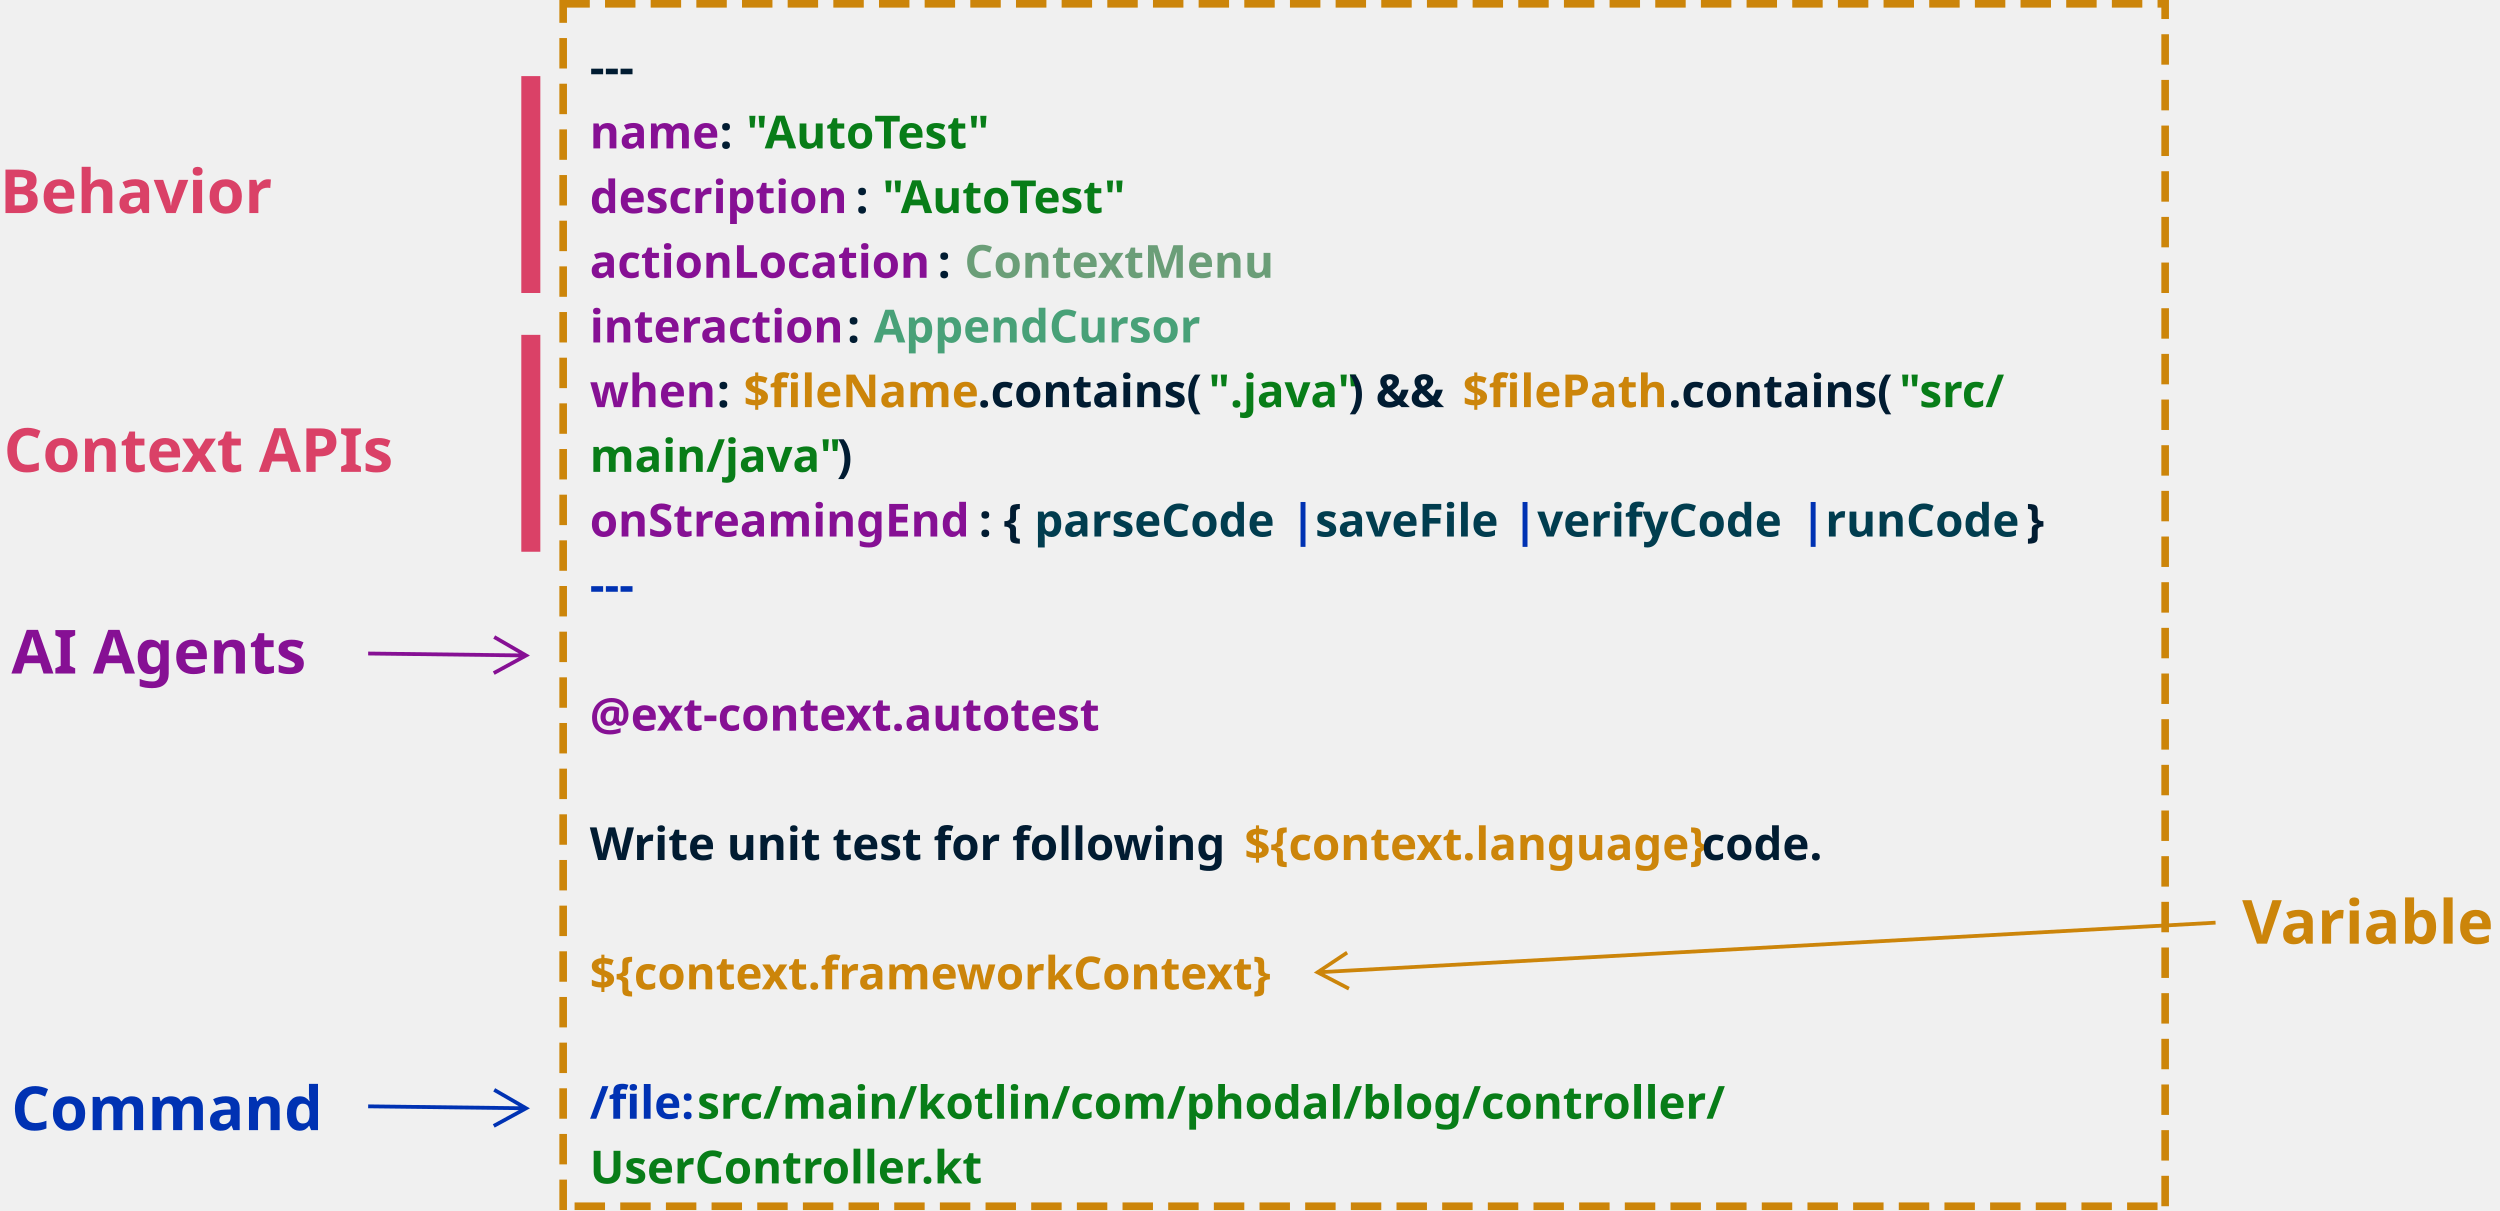
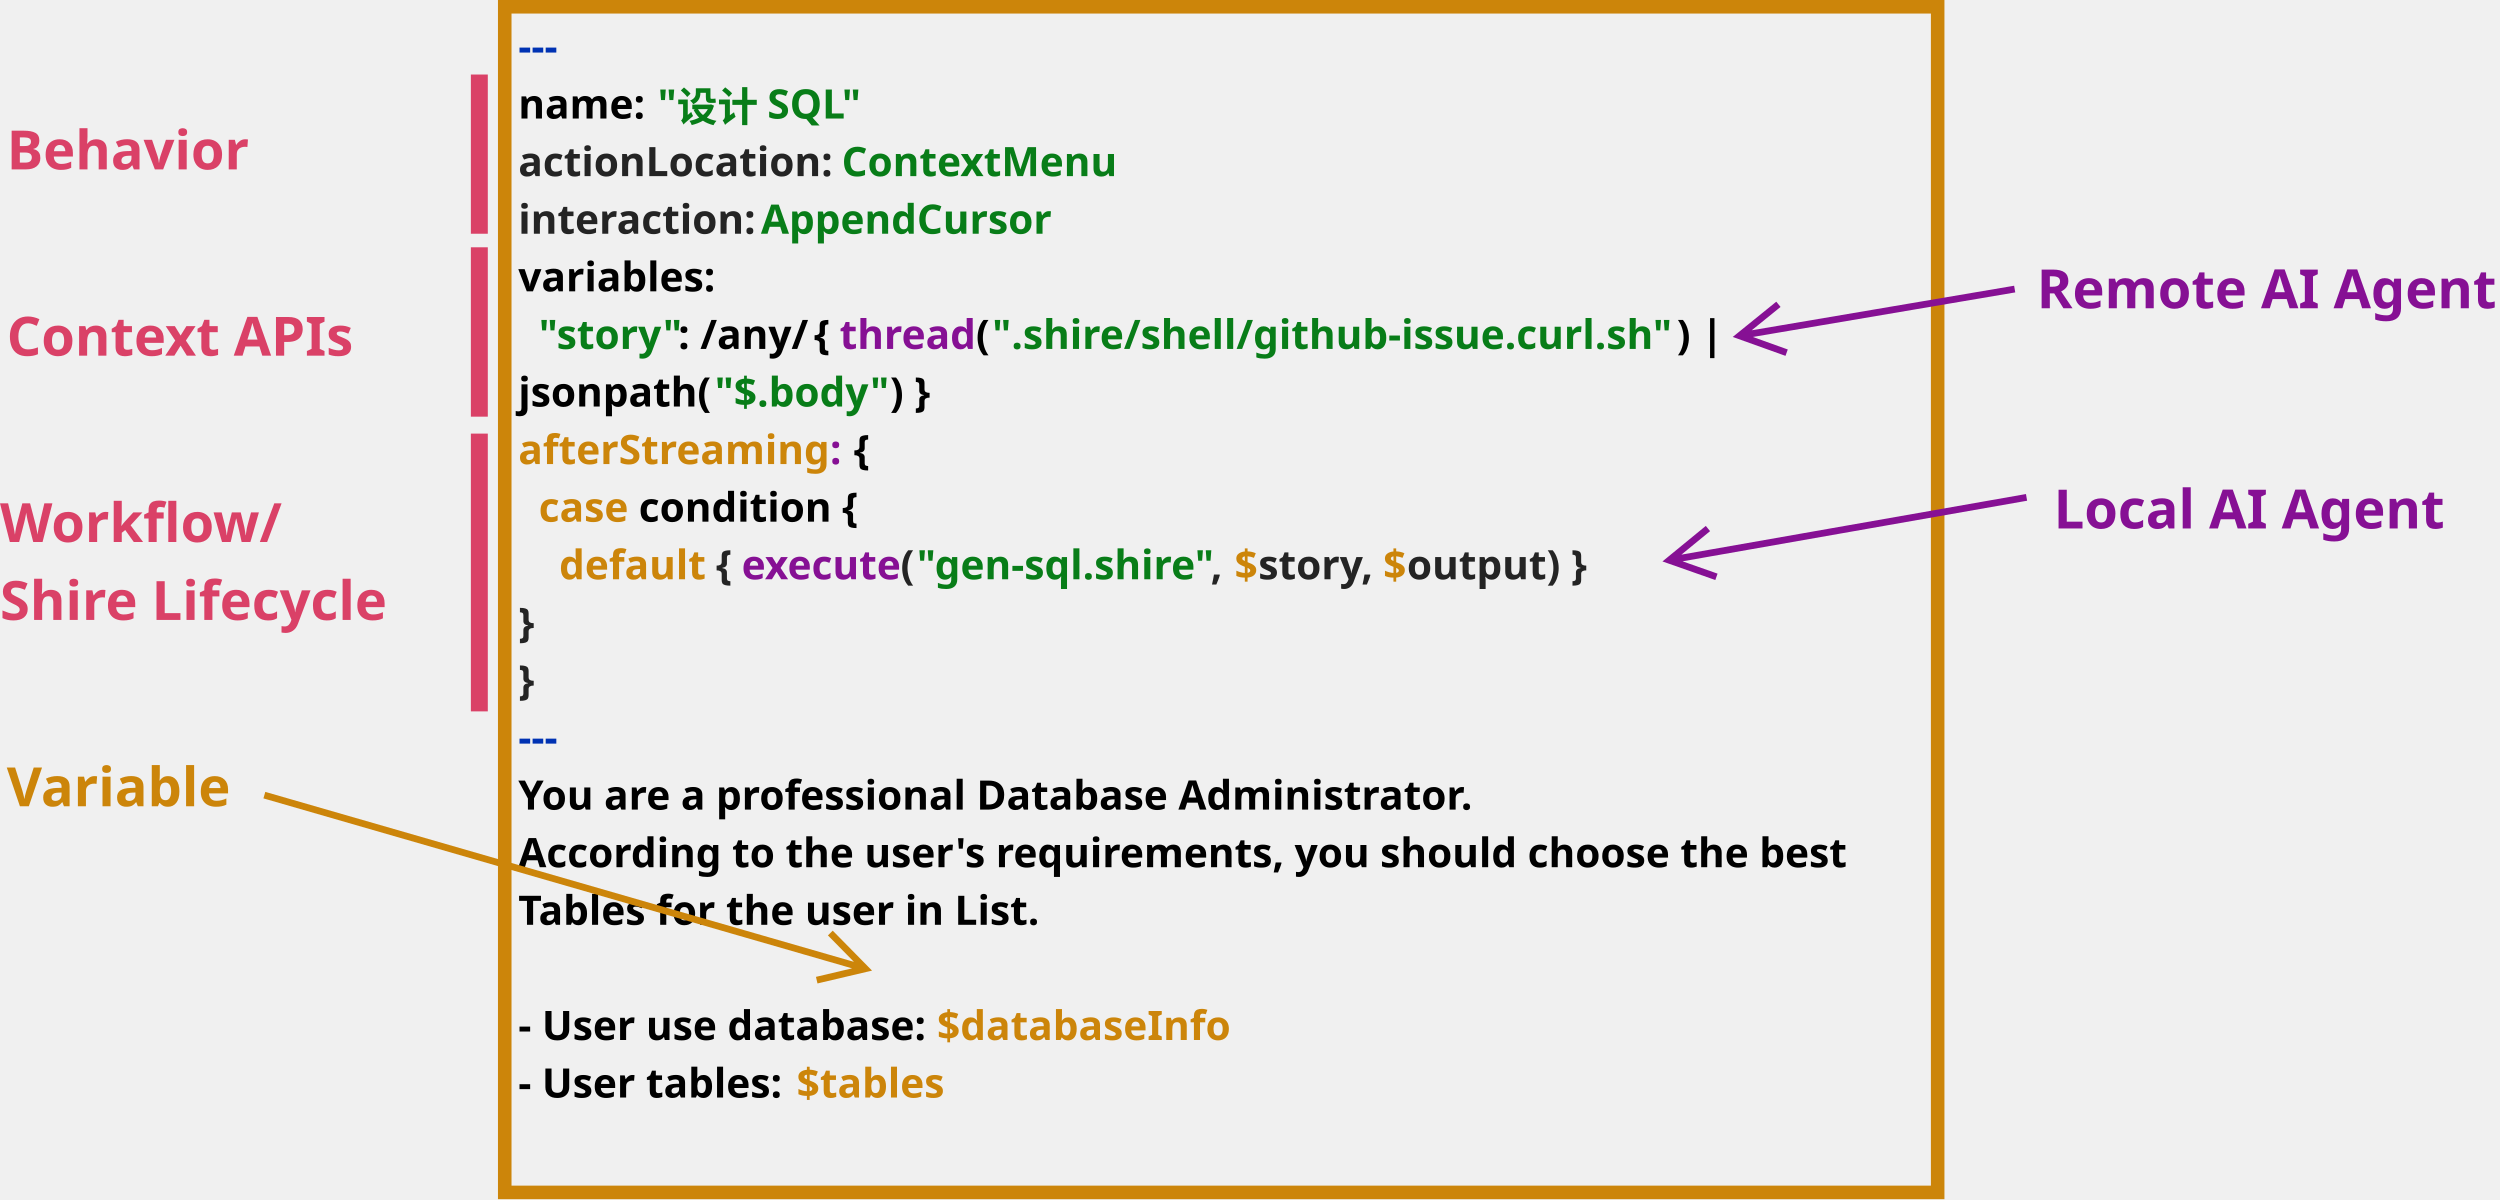
- <svg xmlns="http://www.w3.org/2000/svg" xmlns:xlink="http://www.w3.org/1999/xlink" width="657px" height="318px" viewBox="0 0 657 318" version="1.1">
-   <defs>
-     <rect id="path-1" x="0" y="0" width="423" height="318" />
-   </defs>
+ <svg xmlns="http://www.w3.org/2000/svg" width="738px" height="354px" viewBox="0 0 738 354" version="1.1">
  <g id="Page-1" stroke="none" stroke-width="1" fill="none" fill-rule="evenodd">
-     <g id="Group">
-       <g id="Rectangle" stroke-dasharray="8,4" transform="translate(147, 0)">
-         <g id="path-1-Clipped">
-           <mask id="mask-2" fill="white">
-             <use xlink:href="#path-1" />
-           </mask>
-           <g id="path-1" />
-           <path d="M0,0 L423,0 L423,318 L0,318 L0,0 Z" id="path-1" stroke="#CC850A" stroke-width="4" mask="url(#mask-2)" />
-         </g>
-       </g>
-       <rect id="Rectangle" fill="#DA4167" fill-rule="nonzero" x="137" y="20" width="5" height="57" />
-       <rect id="Rectangle" fill="#DA4167" fill-rule="nonzero" x="137" y="88" width="5" height="57" />
+     <g id="Group" transform="translate(0, 2)">
+       <polygon id="rectange" stroke="#CC850A" stroke-width="4" points="149 0 572 0 572 350 149 350" />
+       <rect id="Rectangle" fill="#DA4167" fill-rule="nonzero" x="139" y="20" width="5" height="47" />
+       <rect id="Rectangle" fill="#DA4167" fill-rule="nonzero" x="139" y="71" width="5" height="50" />
+       <rect id="Rectangle" fill="#DA4167" fill-rule="nonzero" x="139" y="126" width="5" height="82" />
      <text id="Behavior" fill="#DA4167" font-family="NotoSerifSC-Bold, Noto Serif SC" font-size="16" font-weight="bold">
-         <tspan x="0" y="56">Behavior</tspan>
+         <tspan x="2" y="48">Behavior</tspan>
      </text>
-       <text id="Abstract-APIs" fill="#DA4167" font-family="NotoSerifSC-Bold, Noto Serif SC" font-size="16" font-weight="bold">
-         <tspan x="1" y="124">Context APIs</tspan>
+       <text id="Context-APIs" fill="#DA4167" font-family="NotoSerifSC-Bold, Noto Serif SC" font-size="16" font-weight="bold">
+         <tspan x="2" y="103">Context </tspan>
+         <tspan x="68.992" y="103">APIs</tspan>
      </text>
-       <text id="AI-Agents" fill="#861094" font-family="NotoSerifSC-Bold, Noto Serif SC" font-size="16" font-weight="bold">
-         <tspan x="3" y="177">AI Agents</tspan>
+       <text id="Workflow/-Shire-Life" fill="#DA4167" font-family="NotoSerifSC-Bold, Noto Serif SC" font-size="16" font-weight="bold">
+         <tspan x="0" y="158">Workflow/</tspan>
+         <tspan x="0" y="181">Shire Lifecycle</tspan>
      </text>
-       <text id="Command" fill="#0032B3" font-family="NotoSerifSC-Bold, Noto Serif SC" font-size="16" font-weight="bold">
-         <tspan x="3" y="297">Command</tspan>
+       <text id="Remote-AI-Agent" fill="#861094" font-family="NotoSerifSC-Bold, Noto Serif SC" font-size="16" font-weight="bold">
+         <tspan x="601.25" y="89">Remote AI Agent</tspan>
+       </text>
+       <text id="Local-AI-Agent" fill="#861094" font-family="NotoSerifSC-Bold, Noto Serif SC" font-size="16" font-weight="bold">
+         <tspan x="606.25" y="154">Local AI Agent</tspan>
      </text>
      <text id="Variable" fill="#CC850A" font-family="NotoSerifSC-Bold, Noto Serif SC" font-size="16" font-weight="bold">
-         <tspan x="589.25" y="248">Variable</tspan>
+         <tspan x="2" y="236">Variable</tspan>
      </text>
-       <polygon id="Line" fill="#861094" fill-rule="nonzero" points="130.124 166.975 130.557 167.225 138.5 171.823 139.27 172.269 138.49 172.695 130.435 177.096 129.996 177.336 129.517 176.458 129.955 176.218 136.335 172.732 130.256 172.658 97.244 172.25 96.744 172.244 96.756 171.244 97.256 171.25 130.268 171.658 136.347 171.732 130.056 168.09 129.623 167.84" />
-       <polygon id="Line" fill="#0032B3" fill-rule="nonzero" points="130.124 285.975 130.557 286.225 138.5 290.823 139.27 291.269 138.49 291.695 130.435 296.096 129.996 296.336 129.517 295.458 129.955 295.218 136.335 291.732 130.256 291.658 97.244 291.25 96.744 291.244 96.756 290.244 97.256 290.25 130.268 290.658 136.347 290.732 130.056 287.09 129.623 286.84" />
-       <polygon id="Line" fill="#CC850A" fill-rule="nonzero" points="582.226 241.974 582.276 242.973 581.8 242.999 353.833 255.607 348.084 255.925 354.284 259.152 354.71 259.373 354.288 260.27 353.861 260.048 346.034 255.974 345.276 255.58 345.99 255.104 353.368 250.19 353.769 249.922 354.279 250.767 353.877 251.034 348.032 254.926 353.783 254.609 581.75 242.001" />
-       <text id="----name:-&quot;AutoTest&quot;" font-family="NotoSerifSC-Bold, Noto Serif SC" font-size="12" font-weight="bold">
-         <tspan x="155" y="22" fill="#011C32">---</tspan>
-         <tspan x="155" y="39" fill="#861094">name</tspan>
-         <tspan x="189.092" y="39" fill="#011C32">: </tspan>
-         <tspan x="196.124" y="39" fill="#087D18">"AutoTest"</tspan>
-         <tspan x="257.6" y="39" fill="#011C32" />
-         <tspan x="155" y="56" fill="#861094">description</tspan>
-         <tspan x="224.852" y="56" fill="#011C32">: </tspan>
-         <tspan x="231.884" y="56" fill="#087D18">"AutoTest"</tspan>
-         <tspan x="293.36" y="56" fill="#011C32" />
-         <tspan x="155" y="73" fill="#861094">actionLocation</tspan>
-         <tspan x="246.428" y="73" fill="#011C32">: </tspan>
-         <tspan x="253.46" y="73" fill="#6B9E78">ContextMenu</tspan>
-         <tspan x="335.432" y="73" fill="#011C32" />
-         <tspan x="155" y="90" fill="#861094">interaction</tspan>
-         <tspan x="222.608" y="90" fill="#011C32">: </tspan>
-         <tspan x="229.64" y="90" fill="#48A178">AppendCursor</tspan>
-         <tspan x="318.596" y="90" fill="#011C32" />
-         <tspan x="155" y="107" fill="#861094">when</tspan>
-         <tspan x="188.396" y="107" fill="#011C32">: </tspan>
-         <tspan x="195.428" y="107" fill="#CC850A">$fileName</tspan>
-         <tspan x="256.928" y="107" fill="#011C32">.contains(</tspan>
-         <tspan x="317.576" y="107" fill="#087D18">".java"</tspan>
-         <tspan x="354.332" y="107" fill="#011C32">) &amp;&amp; </tspan>
-         <tspan x="384.404" y="107" fill="#CC850A">$filePath</tspan>
-         <tspan x="438.452" y="107" fill="#011C32">.contains(</tspan>
-         <tspan x="499.1" y="107" fill="#087D18">"src/</tspan>
-         <tspan x="155" y="124" fill="#087D18">main/java"</tspan>
-         <tspan x="219.896" y="124" fill="#011C32">)</tspan>
-         <tspan x="155" y="141" fill="#861094">onStreamingEnd</tspan>
-         <tspan x="257.228" y="141" fill="#011C32">: { </tspan>
-         <tspan x="271.832" y="141" fill="#013D4F">parseCode</tspan>
-         <tspan x="336.116" y="141" fill="#011C32"> </tspan>
-         <tspan x="339.128" y="141" fill="#0032B3">|</tspan>
-         <tspan x="342.632" y="141" fill="#011C32"> </tspan>
-         <tspan x="345.644" y="141" fill="#013D4F">saveFile</tspan>
-         <tspan x="394.46" y="141" fill="#011C32"> </tspan>
-         <tspan x="397.472" y="141" fill="#0032B3">|</tspan>
-         <tspan x="400.976" y="141" fill="#011C32"> </tspan>
-         <tspan x="403.988" y="141" fill="#013D4F">verifyCode</tspan>
-         <tspan x="470.18" y="141" fill="#011C32"> </tspan>
-         <tspan x="473.192" y="141" fill="#0032B3">|</tspan>
-         <tspan x="476.696" y="141" fill="#011C32"> </tspan>
-         <tspan x="479.708" y="141" fill="#013D4F">runCode</tspan>
-         <tspan x="532.46" y="141" fill="#011C32"> } </tspan>
-         <tspan x="155" y="158" fill="#0032B3">---</tspan>
-         <tspan x="168.176" y="158" fill="#011C32" />
-         <tspan x="155" y="175" fill="#011C32" />
-         <tspan x="155" y="192" fill="#861094">@ext-context.autotest</tspan>
-         <tspan x="155" y="209" fill="#011C32" />
-         <tspan x="155" y="226" fill="#011C32">Write unit test for following </tspan>
-         <tspan x="327.032" y="226" fill="#CC850A">${context.language}</tspan>
-         <tspan x="447.224" y="226" fill="#011C32"> code.</tspan>
-         <tspan x="155" y="243" fill="#861094" />
-         <tspan x="155" y="260" fill="#CC850A">${context.frameworkContext}</tspan>
-         <tspan x="155" y="277" fill="#0032B3" />
-         <tspan x="155" y="294" fill="#0032B3">/file:</tspan>
-         <tspan x="183.212" y="294" fill="#087D18">src/main/kotlin/com/phodal/blog/controller/</tspan>
-         <tspan x="155" y="311" fill="#087D18">UserController.kt</tspan>
-         <tspan x="261.164" y="311" fill="#861094" />
+       <text id="----name:-&quot;设计-SQL&quot;-a" font-family="NotoSerifSC-Bold, Noto Serif SC" font-size="12" font-weight="bold">
+         <tspan x="153" y="16" fill="#0032B3">---</tspan>
+         <tspan x="166.176" y="16" fill="#861094" />
+         <tspan x="153" y="33" fill="#000000">name:</tspan>
+         <tspan x="191.112" y="33" fill="#861094"> </tspan>
+         <tspan x="194.124" y="33" fill="#087D18">"设计 SQL"</tspan>
+         <tspan x="153" y="50" fill="#000000" fill-opacity="0.85">actionLocation:</tspan>
+         <tspan x="248.448" y="50" fill="#087D18"> ContextMenu</tspan>
+         <tspan x="153" y="67" fill="#000000" fill-opacity="0.85">interaction:</tspan>
+         <tspan x="224.628" y="67" fill="#087D18"> AppendCursor</tspan>
+         <tspan x="316.596" y="67" fill="#861094" />
+         <tspan x="153" y="84" fill="#000000">variables:</tspan>
+         <tspan x="212.76" y="84" fill="#861094" />
+         <tspan x="153" y="101" fill="#861094">  </tspan>
+         <tspan x="159.024" y="101" fill="#087D18">"story"</tspan>
+         <tspan x="200.184" y="101" fill="#000000">: /any/</tspan>
+         <tspan x="237.264" y="101" fill="#861094"> </tspan>
+         <tspan x="240.276" y="101" fill="#000000">{ </tspan>
+         <tspan x="247.848" y="101" fill="#861094">thread</tspan>
+         <tspan x="288.096" y="101" fill="#000000">(</tspan>
+         <tspan x="292.872" y="101" fill="#087D18">".shire/shell/github-issue.curl.sh"</tspan>
+         <tspan x="494.964" y="101" fill="#000000">) |</tspan>
+         <tspan x="506.256" y="101" fill="#861094"> </tspan>
+         <tspan x="153" y="118" fill="#000000">jsonpath(</tspan>
+         <tspan x="210.96" y="118" fill="#087D18">"$.body"</tspan>
+         <tspan x="262.68" y="118" fill="#000000">) }</tspan>
+         <tspan x="153" y="135" fill="#CC850A">afterStreaming</tspan>
+         <tspan x="244.992" y="135" fill="#861094">: </tspan>
+         <tspan x="252.024" y="135" fill="#000000">{</tspan>
+         <tspan x="256.584" y="135" fill="#861094" />
+         <tspan x="153" y="152" fill="#861094">  </tspan>
+         <tspan x="159.024" y="152" fill="#CC850A">case</tspan>
+         <tspan x="185.544" y="152" fill="#861094"> </tspan>
+         <tspan x="188.556" y="152" fill="#000000">condition {</tspan>
+         <tspan x="254.868" y="152" fill="#861094" />
+         <tspan x="153" y="169" fill="#861094">    </tspan>
+         <tspan x="165.048" y="169" fill="#CC850A">default</tspan>
+         <tspan x="208.344" y="169" fill="#861094"> </tspan>
+         <tspan x="211.356" y="169" fill="#000000" fill-opacity="0.85">{ </tspan>
+         <tspan x="218.928" y="169" fill="#861094">execute</tspan>
+         <tspan x="265.848" y="169" fill="#000000" fill-opacity="0.85">(</tspan>
+         <tspan x="270.624" y="169" fill="#087D18">"gen-sql.shire"</tspan>
+         <tspan x="357.408" y="169" fill="#000000" fill-opacity="0.85">, </tspan>
+         <tspan x="364.44" y="169" fill="#CC850A">$</tspan>
+         <tspan x="371.448" y="169" fill="#000000" fill-opacity="0.85">story, </tspan>
+         <tspan x="408.312" y="169" fill="#CC850A">$</tspan>
+         <tspan x="415.32" y="169" fill="#000000" fill-opacity="0.85">output) }</tspan>
+         <tspan x="153" y="186" fill="#000000" fill-opacity="0.85">  }</tspan>
+         <tspan x="153" y="203" fill="#000000" fill-opacity="0.85">}</tspan>
+         <tspan x="153" y="220" fill="#0032B3">---</tspan>
+         <tspan x="166.176" y="220" fill="#861094" />
+         <tspan x="153" y="237" fill="#000000">You are a professional Database Administrator.</tspan>
+         <tspan x="153" y="254" fill="#000000">According to the user's requirements, you should choose the best </tspan>
+         <tspan x="153" y="271" fill="#000000">Tables for the user in List.</tspan>
+         <tspan x="311.232" y="271" fill="#861094" />
+         <tspan x="153" y="288" fill="#861094" />
+         <tspan x="153" y="305" fill="#000000">- User use database: </tspan>
+         <tspan x="276.612" y="305" fill="#CC850A">$databaseInfo</tspan>
+         <tspan x="362.952" y="305" fill="#861094" />
+         <tspan x="153" y="322" fill="#000000">- User tables: </tspan>
+         <tspan x="235.164" y="322" fill="#CC850A">$tables</tspan>
+         <tspan x="153" y="339" fill="#861094" />
      </text>
+       <path id="Line" d="M594.568,82.347 L594.903,84.318 L593.917,84.486 L525.421,96.117 L517.442,97.472 L526.809,100.83 L527.75,101.167 L527.075,103.05 L526.134,102.713 L513.173,98.067 L511.5,97.467 L512.881,96.348 L523.582,87.685 L524.359,87.055 L525.618,88.61 L524.84,89.239 L517.105,95.5 L525.087,94.146 L593.583,82.514 L594.568,82.347 Z" fill="#861094" fill-rule="nonzero" />
+       <path id="Line" d="M598.062,143.842 L598.408,145.812 L597.423,145.985 L504.669,162.301 L496.694,163.703 L506.081,167.006 L507.024,167.337 L506.361,169.224 L505.417,168.892 L492.429,164.323 L490.752,163.733 L492.127,162.606 L502.777,153.88 L503.55,153.246 L504.818,154.793 L504.044,155.427 L496.348,161.733 L504.322,160.331 L597.077,144.015 L598.062,143.842 Z" fill="#861094" fill-rule="nonzero" />
+       <path id="Line" d="M78.317,231.762 L79.277,232.039 L244.244,279.676 L252.079,281.937 L245.101,274.845 L244.4,274.132 L245.826,272.73 L246.527,273.443 L256.183,283.257 L257.43,284.524 L255.7,284.931 L242.298,288.087 L241.325,288.317 L240.866,286.37 L241.84,286.141 L251.525,283.859 L243.69,281.597 L78.723,233.961 L77.762,233.683 L78.317,231.762 Z" fill="#CC850A" fill-rule="nonzero" />
    </g>
  </g>
</svg>
